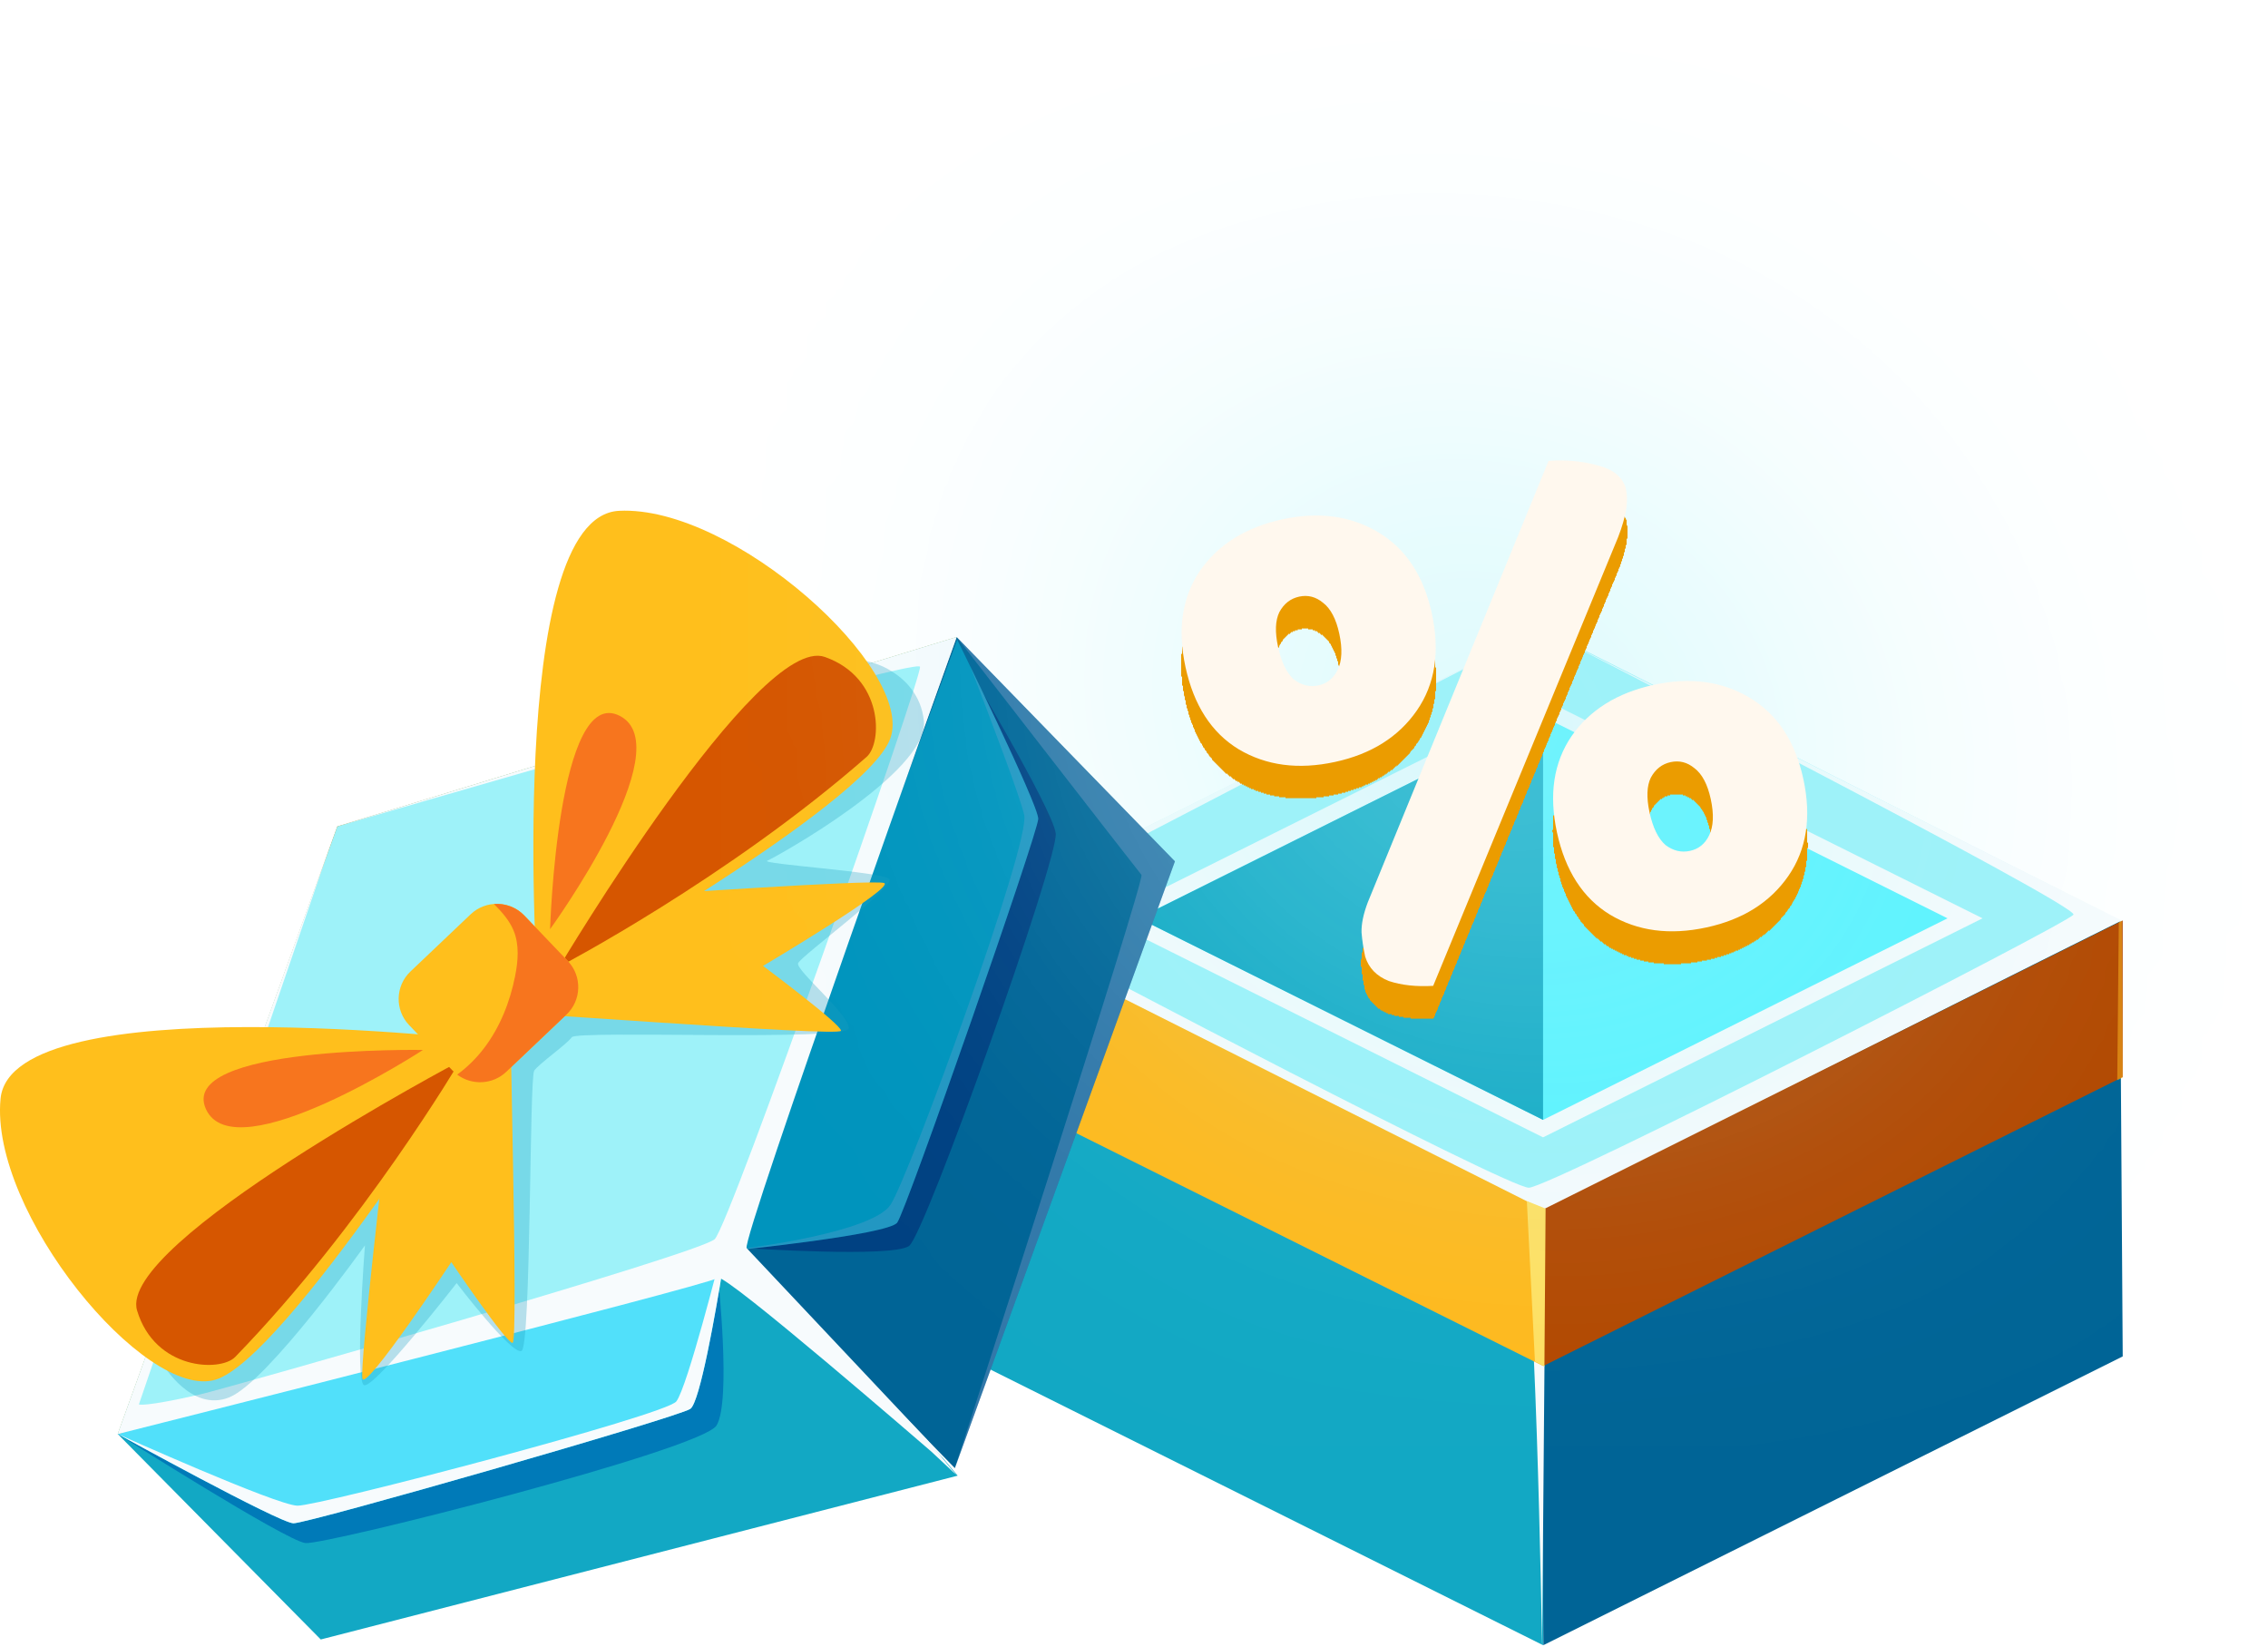
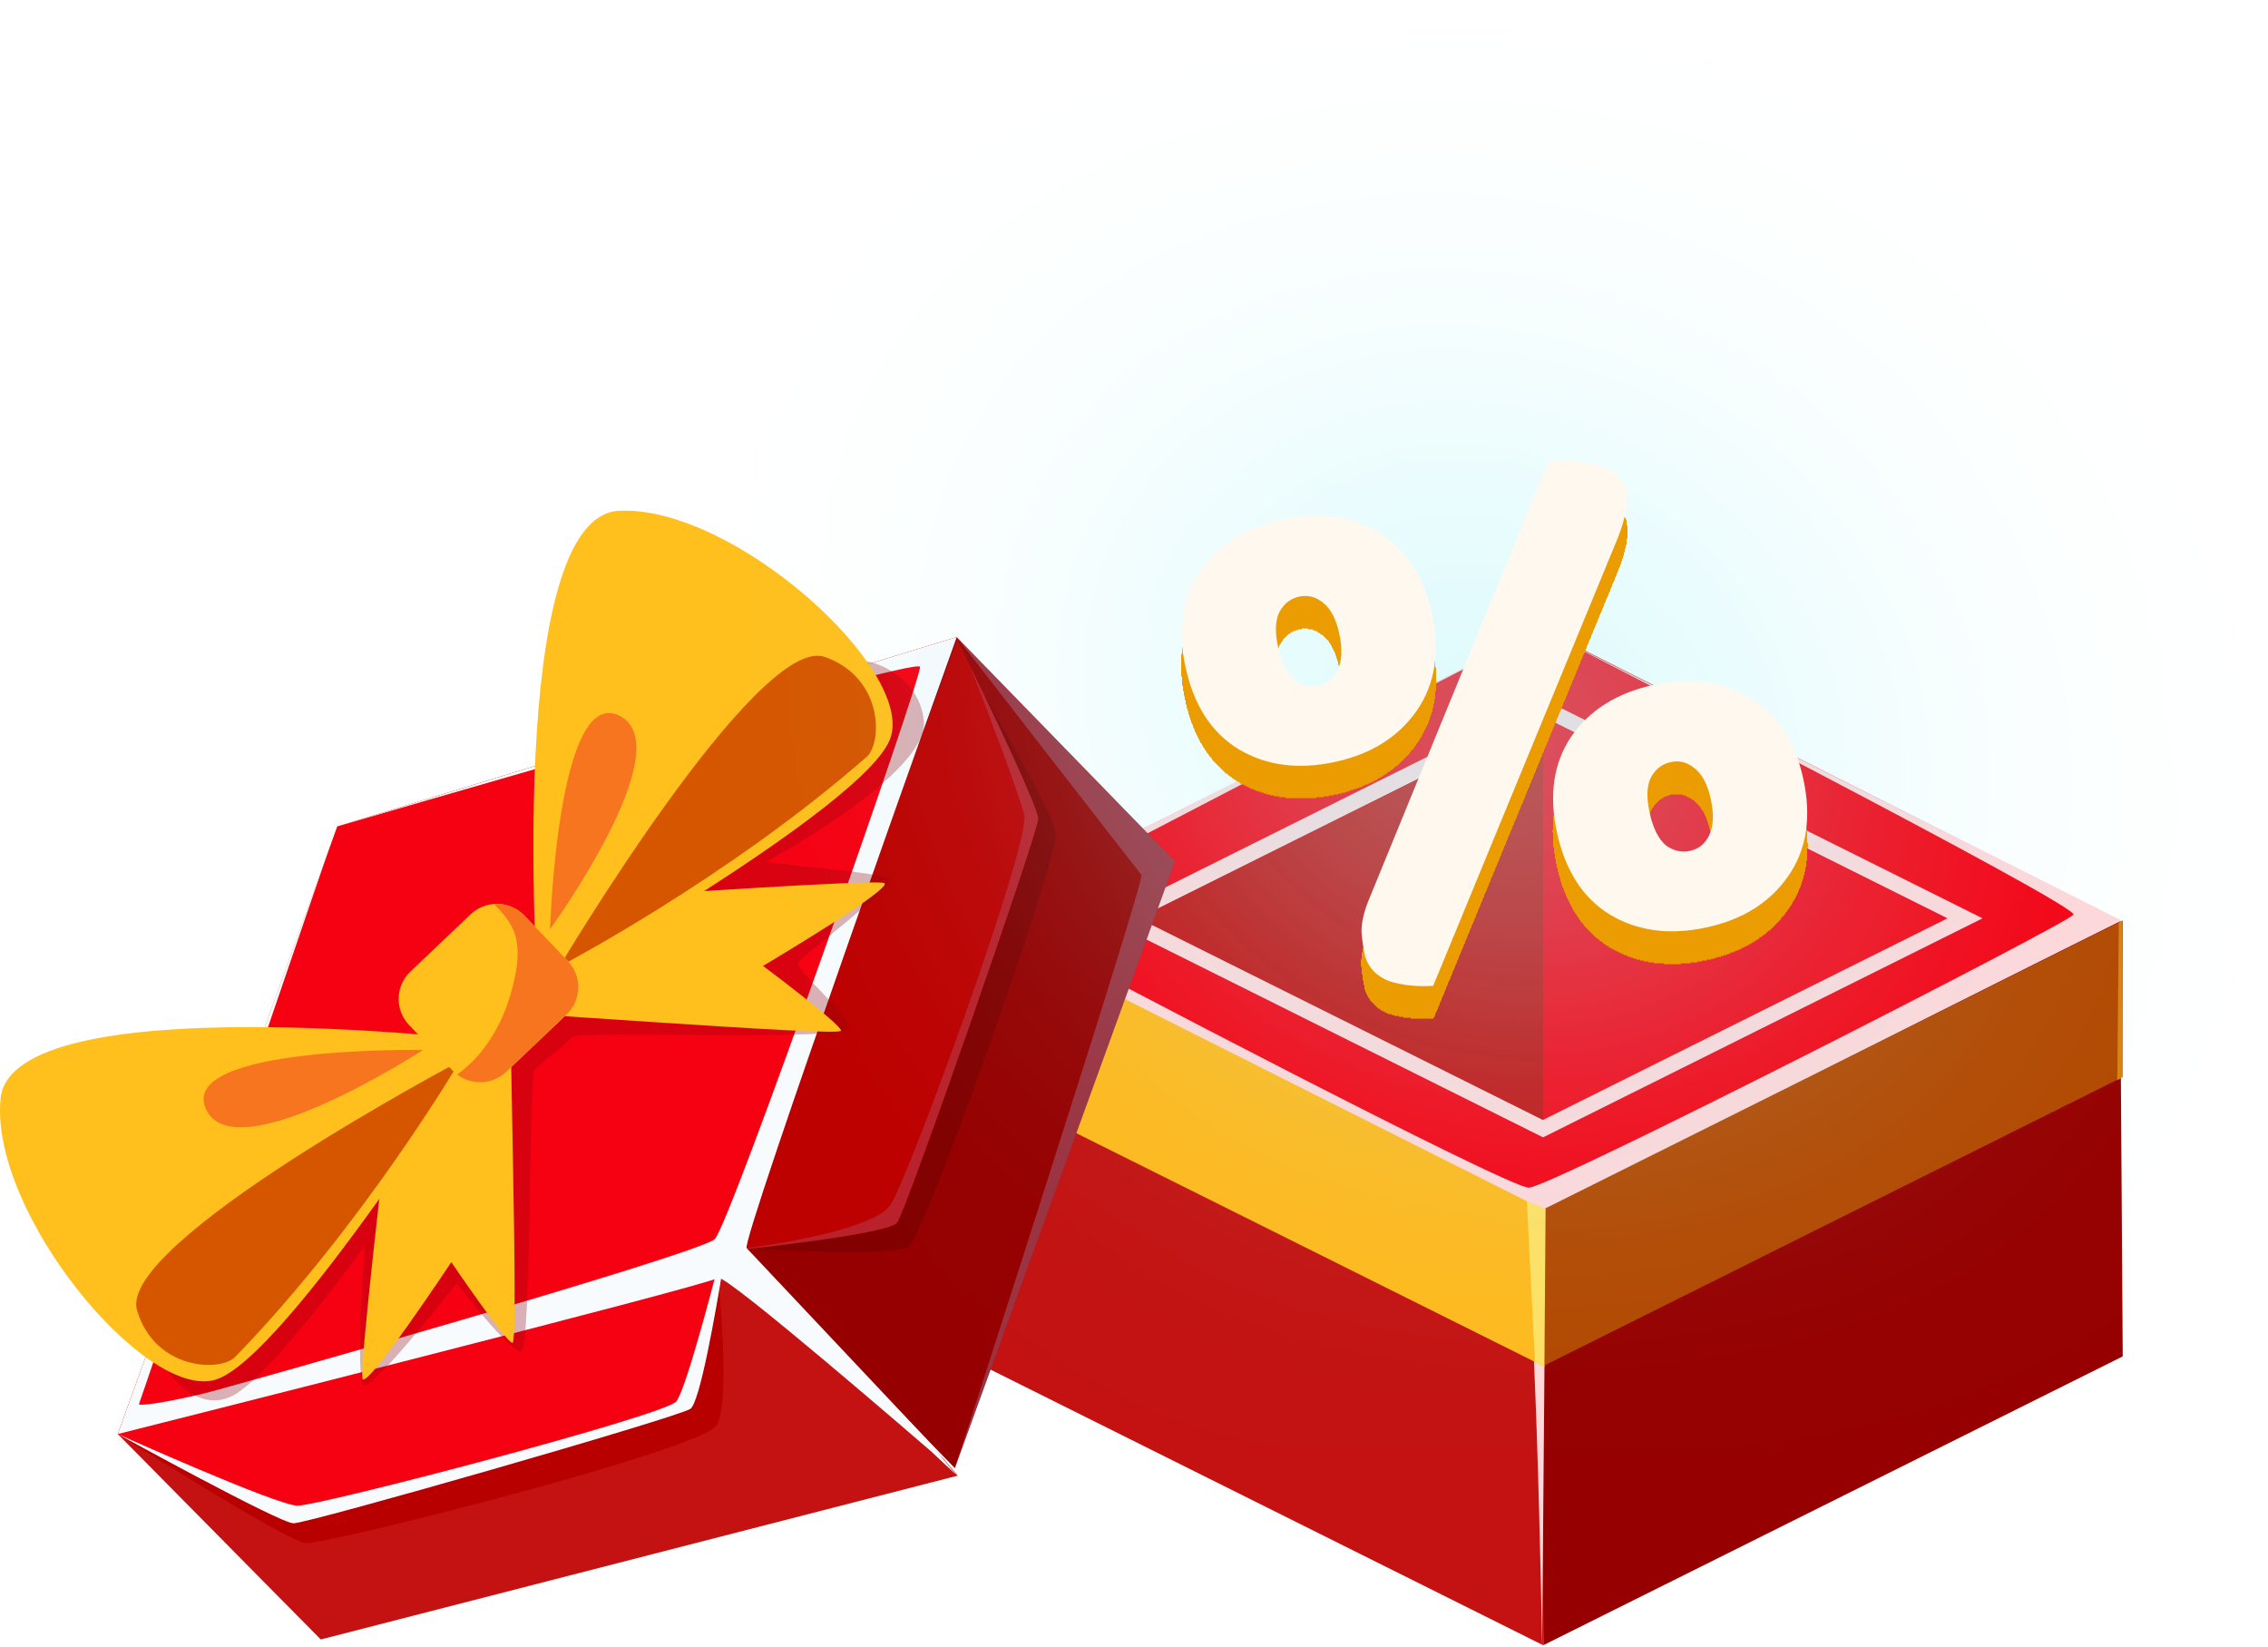
<svg xmlns="http://www.w3.org/2000/svg" width="281" height="204" viewBox="0 0 281 204" fill="none">
-   <path d="M119.714 113.913L119.403 167.992L191.184 203.781L191.496 149.701L119.714 113.913Z" fill="#12A8C4" />
-   <path d="M262.819 114.098L191.183 149.516L119.403 113.723L191.183 77.957L262.819 114.098Z" fill="#9EF2F9" />
-   <path d="M245.633 113.748L191.182 140.879L136.731 113.727L191.182 86.596L245.633 113.748Z" fill="#F7FBFD" />
-   <path opacity="0.985" d="M241.292 113.748L191.182 138.716L141.072 113.728L191.182 88.76L241.292 113.748Z" fill="#59F3FF" />
-   <path d="M262.644 114.098L263 168.012L191.218 203.781L190.95 149.518L262.644 114.098Z" fill="#006496" />
-   <path d="M123.606 112.867C123.606 112.867 123.754 113.519 129.991 117.209C132.891 118.925 186.776 147.116 189.415 147.116C192.055 147.116 256.142 114.422 256.896 113.295C257.65 112.168 190.954 77.957 190.954 77.957L262.871 114.02C262.871 114.02 191.513 149.519 191.513 150.646C191.513 151.774 191.064 203.999 191.064 203.999C191.064 203.999 190.207 151.107 188.322 150.731C186.437 150.356 119.407 113.737 119.407 113.737L188.355 79.218L123.606 112.867Z" fill="#F7FBFD" />
-   <path d="M119.416 113.728L119.403 133.407L191.184 169.196V149.802L119.416 113.728Z" fill="#FFB91D" />
-   <path d="M262.996 114.012V133.407L191.214 169.196V149.802L262.996 114.012Z" fill="#B34800" />
+   <path d="M119.714 113.912L119.403 167.991L191.185 203.78L191.496 149.701L119.714 113.912Z" fill="#C41212" />
+   <path d="M262.819 114.098L191.183 149.516L119.403 113.723L191.183 77.957L262.819 114.098Z" fill="#F60112" />
+   <path d="M245.633 113.748L191.182 140.879L136.731 113.727L191.182 86.596L245.633 113.748Z" fill="#FFD7D9" />
+   <path opacity="0.985" d="M241.292 113.748L191.182 138.716L141.072 113.728L191.182 88.76L241.292 113.748Z" fill="#F60112" />
+   <path d="M262.644 114.098L263 168.011L191.218 203.78L190.951 149.518L262.644 114.098Z" fill="#960000" />
+   <path d="M123.607 112.866C123.607 112.866 123.754 113.518 129.992 117.209C132.891 118.925 186.777 147.115 189.416 147.115C192.055 147.115 256.142 114.422 256.896 113.295C257.651 112.168 190.954 77.957 190.954 77.957L262.871 114.02C262.871 114.02 191.514 149.519 191.514 150.646C191.514 151.773 191.065 203.999 191.065 203.999C191.065 203.999 190.208 151.106 188.323 150.731C186.438 150.356 119.408 113.737 119.408 113.737L188.355 79.218L123.607 112.866Z" fill="#FFD7D9" />
+   <path d="M119.417 113.728L119.403 133.407L191.185 169.196V149.802L119.417 113.728Z" fill="#FFB91D" />
+   <path d="M262.997 114.012V133.407L191.215 169.196V149.802L262.997 114.012Z" fill="#B34800" />
  <path d="M189.173 148.774L190.176 168.645L191.35 169.252L191.496 149.701L189.173 148.774Z" fill="#FFE063" />
-   <path d="M120.113 114.085L120.537 133.957L119.403 133.407L119.416 113.728L120.113 114.085Z" fill="#FFE063" />
-   <path d="M191.182 88.76V138.716L141.072 113.728L191.182 88.76Z" fill="#12A8C4" />
-   <path opacity="0.5" d="M262.515 114.243L262.323 133.801L262.995 133.482L262.891 114.06L262.515 114.243Z" fill="#FFB91D" />
-   <path d="M116.852 180.637L91.324 154.165L14.591 177.627L39.743 203.074L118.651 182.783L116.852 180.637ZM40.206 203.115L40.032 202.933L40.206 203.115Z" fill="#12A8C4" />
-   <path d="M14.591 177.627C14.591 177.627 35.423 190.854 37.836 191.131C40.248 191.408 86.949 179.587 88.781 176.561C90.613 173.535 88.967 158.284 88.967 158.284L14.591 177.627Z" fill="#007AB8" />
-   <path d="M14.591 177.627C14.591 177.627 34.596 188.641 36.355 188.683C38.114 188.726 83.966 175.568 85.53 174.51C87.095 173.451 89.973 154.443 89.973 154.443L14.591 177.627Z" fill="#51E0FA" />
-   <path d="M118.527 78.906L91.324 154.165L14.591 177.627L41.794 102.367L118.527 78.906Z" fill="#BE8F27" />
-   <path d="M118.528 78.912L91.325 154.167L14.591 177.627L41.796 102.37L118.528 78.912Z" fill="#9EF2F9" />
-   <path d="M118.527 78.906L145.57 106.689L118.304 181.85L91.324 154.165L118.527 78.906Z" fill="#006496" />
-   <path d="M92.513 154.603C92.513 154.603 110.618 155.813 112.635 154.326C114.65 152.84 131.169 106.31 130.802 103.23C130.436 100.152 118.803 80.797 118.803 80.797L92.513 154.603Z" fill="#004182" />
-   <path d="M118.598 79.237C118.598 79.237 128.676 99.683 128.633 101.436C128.591 103.189 112.298 149.933 111.162 151.441C110.027 152.948 90.841 154.902 90.841 154.902L118.598 79.237Z" fill="#0094BD" />
-   <path d="M41.796 102.37C41.796 102.37 113.754 81.264 113.988 82.598C114.222 83.933 90.461 151.675 88.55 153.489C86.64 155.304 28.122 171.958 24.835 172.71C17.766 174.328 17.208 173.956 17.208 173.956L40.788 105.07L14.593 177.626C14.593 177.626 87.345 159.308 88.969 158.283C89.879 157.708 114.892 179.382 115.346 179.763C115.638 180.007 118.543 182.764 118.527 182.731C118.138 182.318 115.244 178.724 114.857 178.314C103.236 165.978 92.854 154.957 92.513 154.601C91.733 153.786 118.528 78.909 118.528 78.909L41.796 102.37Z" fill="#F7FBFD" />
-   <path d="M85.53 174.51C86.724 173.703 88.678 162.468 89.54 157.173L89.286 155.523C89.286 155.523 85.154 171.869 83.792 173.591C82.431 175.313 39.484 186.565 36.846 186.501C34.209 186.438 14.59 177.626 14.59 177.626C14.59 177.626 34.595 188.64 36.354 188.682C38.112 188.724 83.966 175.568 85.53 174.51Z" fill="#F7FBFD" />
-   <path opacity="0.2" d="M126.897 100.945C127.693 104.472 112.62 145.774 110.337 149.228C108.054 152.681 92.513 154.603 92.513 154.603L92.632 154.71C97.423 154.182 110.241 152.664 111.164 151.441C112.299 149.933 128.592 103.189 128.635 101.436C128.666 100.132 123.095 88.48 120.242 82.601C122.857 89.386 126.403 98.754 126.897 100.945Z" fill="#A8A7D7" />
-   <path opacity="0.5" d="M142.305 103.731L142.159 104.123L142.305 103.731Z" fill="#FFB91D" />
-   <path d="M20.14 168.916C20.14 168.916 23.672 175.014 28.427 173.074C33.183 171.134 45.214 154.26 45.214 154.26C45.214 154.26 43.93 170.95 45.092 171.565C46.254 172.18 56.579 158.931 56.579 158.931C56.579 158.931 63.427 167.896 64.617 167.338C65.808 166.78 65.579 133.477 66.188 132.612C66.797 131.747 70.241 129.335 70.85 128.47C71.459 127.605 104.977 128.992 105.162 127.384C105.349 125.774 98.567 120.185 98.882 119.312C99.198 118.44 111.031 109.775 110.171 108.874C109.309 107.974 94.028 107.022 95.069 106.606C96.109 106.191 115.051 95.644 114.467 89.321C113.883 83 106.286 80.764 104.78 82.196C103.274 83.627 78.684 108.709 78.684 108.709C78.684 108.709 56.115 129.292 55.369 129.713C54.624 130.136 25.866 157.171 25.414 157.6C24.963 158.03 20.14 168.916 20.14 168.916Z" fill="#1B9DBF" fill-opacity="0.3" />
-   <path d="M47.852 141.057C47.852 141.057 44.535 169.13 44.903 170.758C45.27 172.388 55.917 156.338 55.917 156.338C55.917 156.338 62.686 166.322 63.499 166.342C64.311 166.362 62.936 122.177 63.263 121.274C63.588 120.371 47.852 141.057 47.852 141.057Z" fill="#FFBF1C" />
+   <path d="M120.113 114.085L120.537 133.957L119.403 133.407L119.417 113.728L120.113 114.085Z" fill="#FFE063" />
+   <path d="M191.182 88.76V138.716L141.072 113.728L191.182 88.76Z" fill="#C41212" />
+   <path opacity="0.5" d="M262.515 114.243L262.324 133.801L262.995 133.482L262.892 114.06L262.515 114.243Z" fill="#FFB91D" />
+   <path d="M116.852 180.636L91.324 154.165L14.592 177.627L39.744 203.074L118.651 182.783L116.852 180.636ZM40.206 203.115L40.032 202.933L40.206 203.115Z" fill="#C41212" />
+   <path d="M14.592 177.627C14.592 177.627 35.423 190.854 37.836 191.131C40.249 191.407 86.949 179.587 88.781 176.561C90.614 173.535 88.968 158.284 88.968 158.284L14.592 177.627Z" fill="#B80000" />
+   <path d="M14.592 177.627C14.592 177.627 34.597 188.641 36.355 188.683C38.114 188.726 83.966 175.568 85.531 174.51C87.095 173.451 89.973 154.443 89.973 154.443L14.592 177.627Z" fill="#F60112" />
+   <path d="M118.527 78.906L91.324 154.165L14.592 177.627L41.795 102.367L118.527 78.906Z" fill="#BE8F27" />
+   <path d="M118.529 78.912L91.326 154.167L14.592 177.627L41.796 102.37L118.529 78.912Z" fill="#F60112" />
+   <path d="M118.527 78.906L145.57 106.689L118.305 181.85L91.324 154.165L118.527 78.906Z" fill="#960000" />
+   <path d="M92.514 154.603C92.514 154.603 110.619 155.813 112.635 154.326C114.65 152.84 131.169 106.31 130.802 103.23C130.436 100.152 118.804 80.797 118.804 80.797L92.514 154.603Z" fill="#820000" />
+   <path d="M118.598 79.237C118.598 79.237 128.676 99.683 128.633 101.436C128.591 103.189 112.298 149.933 111.163 151.441C110.027 152.948 90.841 154.902 90.841 154.902L118.598 79.237Z" fill="#BD0000" />
+   <path d="M41.796 102.37C41.796 102.37 113.754 81.264 113.988 82.598C114.222 83.933 90.461 151.675 88.55 153.489C86.64 155.304 28.122 171.958 24.835 172.709C17.766 174.328 17.208 173.956 17.208 173.956L40.788 105.07L14.593 177.626C14.593 177.626 87.345 159.308 88.969 158.283C89.879 157.708 114.892 179.382 115.346 179.763C115.638 180.007 118.543 182.764 118.527 182.731C118.138 182.318 115.244 178.724 114.857 178.314C103.236 165.978 92.854 154.957 92.513 154.601C91.733 153.786 118.528 78.909 118.528 78.909L41.796 102.37Z" fill="#F7FBFD" />
+   <path d="M85.53 174.51C86.724 173.703 88.679 162.469 89.54 157.173L89.287 155.523C89.287 155.523 85.154 171.869 83.792 173.591C82.431 175.313 39.484 186.565 36.847 186.501C34.209 186.438 14.59 177.626 14.59 177.626C14.59 177.626 34.595 188.64 36.354 188.682C38.112 188.724 83.966 175.568 85.53 174.51Z" fill="#F7FBFD" />
+   <path opacity="0.2" d="M126.897 100.945C127.693 104.472 112.62 145.774 110.337 149.228C108.055 152.681 92.514 154.602 92.514 154.602L92.632 154.71C97.423 154.182 110.241 152.664 111.164 151.441C112.3 149.933 128.592 103.189 128.635 101.436C128.666 100.132 123.095 88.479 120.242 82.601C122.857 89.386 126.403 98.754 126.897 100.945Z" fill="#A8A7D7" />
+   <path opacity="0.5" d="M142.306 103.731L142.159 104.123L142.306 103.731Z" fill="#FFB91D" />
+   <path d="M20.14 168.916C20.14 168.916 23.672 175.014 28.428 173.074C33.183 171.134 45.214 154.26 45.214 154.26C45.214 154.26 43.93 170.95 45.092 171.565C46.254 172.18 56.579 158.931 56.579 158.931C56.579 158.931 63.427 167.896 64.618 167.338C65.808 166.78 65.579 133.477 66.189 132.612C66.798 131.747 70.241 129.335 70.85 128.47C71.459 127.605 104.978 128.992 105.163 127.384C105.349 125.774 98.567 120.185 98.882 119.312C99.198 118.44 111.031 109.775 110.171 108.874C109.309 107.974 94.028 107.022 95.069 106.606C96.11 106.191 115.051 95.644 114.467 89.321C113.883 83 106.286 80.764 104.78 82.196C103.274 83.627 78.684 108.709 78.684 108.709C78.684 108.709 56.115 129.292 55.369 129.713C54.624 130.136 25.866 157.171 25.415 157.6C24.963 158.03 20.14 168.916 20.14 168.916Z" fill="#91000A" fill-opacity="0.3" />
+   <path d="M47.852 141.058C47.852 141.058 44.535 169.13 44.903 170.758C45.271 172.388 55.917 156.338 55.917 156.338C55.917 156.338 62.687 166.322 63.499 166.342C64.311 166.362 62.937 122.177 63.263 121.274C63.588 120.371 47.852 141.058 47.852 141.058Z" fill="#FFBF1C" />
  <path d="M79.613 110.88C79.613 110.88 107.902 108.924 109.516 109.368C111.131 109.812 94.538 119.643 94.538 119.643C94.538 119.643 104.219 126.862 104.199 127.671C104.179 128.48 59.971 124.993 59.05 125.274C58.13 125.556 79.613 110.88 79.613 110.88Z" fill="#FFBF1C" />
-   <path d="M60.181 128.904C60.181 128.904 1.456 122.02 0.07 136.077C-1.315 150.133 18.014 173.554 26.715 170.892C35.417 168.231 60.181 128.904 60.181 128.904Z" fill="#FFBF1C" />
-   <path d="M56.98 131.437C56.98 131.437 14.465 153.927 16.984 162.326C19.198 169.707 27.312 169.962 29.139 168.08C45.049 151.698 56.98 131.437 56.98 131.437Z" fill="#D65600" />
-   <path d="M52.404 130.055C52.404 130.055 21.912 129.52 25.52 137.389C29.107 145.216 52.404 130.055 52.404 130.055Z" fill="#F7751E" />
+   <path d="M60.181 128.904C60.181 128.904 1.456 122.02 0.07 136.076C-1.314 150.133 18.014 173.553 26.715 170.892C35.417 168.231 60.181 128.904 60.181 128.904Z" fill="#FFBF1C" />
+   <path d="M56.98 131.437C56.98 131.437 14.465 153.927 16.984 162.326C19.198 169.707 27.312 169.962 29.139 168.08C45.049 151.697 56.98 131.437 56.98 131.437Z" fill="#D65600" />
+   <path d="M52.404 130.055C52.404 130.055 21.913 129.52 25.52 137.389C29.107 145.215 52.404 130.055 52.404 130.055Z" fill="#F7751E" />
  <path d="M66.629 122.778C66.629 122.778 62.547 63.978 76.697 63.272C90.849 62.566 113.391 82.935 110.307 91.471C107.223 100.007 66.629 122.778 66.629 122.778Z" fill="#FFBF1C" />
-   <path d="M69.32 119.713C69.32 119.713 93.894 78.46 102.191 81.372C109.48 83.93 109.346 92.02 107.374 93.75C90.195 108.804 69.32 119.713 69.32 119.713Z" fill="#D65600" />
-   <path d="M68.155 115.09C68.155 115.09 69.082 84.706 76.794 88.674C84.463 92.621 68.155 115.09 68.155 115.09Z" fill="#F7751E" />
-   <path d="M70.351 119.038C72.136 120.905 72.065 123.887 70.191 125.666L62.72 132.764C60.848 134.543 57.856 134.472 56.071 132.604L50.685 126.971C48.9 125.105 48.972 122.123 50.845 120.343L58.316 113.246C60.188 111.466 63.18 111.537 64.965 113.405L70.351 119.038Z" fill="#FFBF1C" />
-   <path d="M61.198 111.973C62.175 112.959 63.115 114.002 63.638 115.278C64.358 117.038 64.193 119.029 63.823 120.895C63.189 124.089 61.967 127.198 59.998 129.797C59.049 131.051 57.914 132.174 56.645 133.107C58.447 134.462 61.036 134.365 62.721 132.764L70.192 125.666C72.064 123.887 72.136 120.905 70.352 119.038L64.966 113.405C63.956 112.35 62.56 111.869 61.198 111.973Z" fill="#F7751E" />
-   <path opacity="0.3" d="M145.57 106.689L118.528 78.912C118.528 78.912 140.938 107.806 141.425 108.367C141.911 108.928 118.304 181.85 118.304 181.85L145.57 106.689Z" fill="#A8A7D7" />
+   <path d="M69.32 119.713C69.32 119.713 93.894 78.46 102.191 81.371C109.48 83.93 109.346 92.02 107.374 93.75C90.195 108.804 69.32 119.713 69.32 119.713Z" fill="#D65600" />
+   <path d="M68.155 115.089C68.155 115.089 69.082 84.705 76.794 88.674C84.464 92.621 68.155 115.089 68.155 115.089Z" fill="#F7751E" />
+   <path d="M70.351 119.038C72.136 120.904 72.065 123.887 70.191 125.666L62.72 132.764C60.848 134.543 57.856 134.472 56.071 132.604L50.685 126.971C48.901 125.105 48.972 122.123 50.846 120.343L58.316 113.245C60.189 111.466 63.181 111.537 64.965 113.405L70.351 119.038Z" fill="#FFBF1C" />
+   <path d="M61.198 111.972C62.175 112.959 63.115 114.002 63.638 115.278C64.359 117.038 64.193 119.029 63.823 120.894C63.189 124.089 61.967 127.198 59.998 129.796C59.049 131.051 57.915 132.174 56.645 133.107C58.447 134.462 61.036 134.365 62.721 132.764L70.192 125.666C72.064 123.887 72.136 120.904 70.352 119.038L64.966 113.405C63.956 112.35 62.56 111.869 61.198 111.972Z" fill="#F7751E" />
+   <path opacity="0.3" d="M145.57 106.689L118.529 78.912C118.529 78.912 140.939 107.806 141.425 108.367C141.912 108.928 118.305 181.85 118.305 181.85L145.57 106.689Z" fill="#A8A7D7" />
  <g filter="url(#filter0_dd)">
-     <path d="M191.865 57.084C194.082 56.934 196.108 57.123 197.943 57.652C199.828 58.104 200.99 59.043 201.432 60.469C201.651 61.481 201.624 62.578 201.351 63.762C201.078 64.946 200.654 66.196 200.079 67.512L177.568 122.113C175.477 122.235 173.648 122.036 172.079 121.516C170.56 120.919 169.58 119.907 169.139 118.481C168.92 117.469 168.771 116.476 168.692 115.501C168.662 114.448 168.921 113.201 169.469 111.759L191.865 57.084ZM177.403 75.998C178.43 80.738 177.809 84.743 175.54 88.013C173.271 91.284 169.893 93.405 165.406 94.378C160.855 95.364 156.87 94.837 153.451 92.799C150.095 90.747 147.904 87.351 146.877 82.611C145.864 77.934 146.46 73.967 148.666 70.71C150.935 67.44 154.344 65.312 158.895 64.326C163.382 63.354 167.335 63.887 170.754 65.925C174.173 67.963 176.39 71.321 177.403 75.998ZM158.348 80.126C158.759 82.022 159.414 83.369 160.315 84.166C161.265 84.886 162.277 85.13 163.352 84.897C164.426 84.665 165.215 84.031 165.719 82.995C166.272 81.883 166.343 80.379 165.932 78.483C165.535 76.65 164.861 75.373 163.911 74.653C163.024 73.919 162.044 73.668 160.969 73.901C159.895 74.133 159.074 74.774 158.508 75.823C158.004 76.859 157.951 78.293 158.348 80.126ZM223.43 96.496C224.457 101.236 223.836 105.241 221.567 108.511C219.298 111.782 215.92 113.903 211.433 114.876C206.882 115.861 202.897 115.335 199.478 113.297C196.122 111.245 193.931 107.849 192.904 103.109C191.891 98.432 192.487 94.465 194.693 91.209C196.962 87.938 200.371 85.81 204.922 84.824C209.409 83.852 213.362 84.385 216.781 86.423C220.2 88.461 222.417 91.819 223.43 96.496ZM204.375 100.624C204.786 102.52 205.441 103.867 206.342 104.664C207.292 105.384 208.304 105.628 209.379 105.396C210.453 105.163 211.242 104.529 211.746 103.493C212.299 102.381 212.37 100.877 211.959 98.981C211.562 97.148 210.888 95.871 209.938 95.151C209.051 94.417 208.071 94.166 206.996 94.399C205.922 94.631 205.101 95.272 204.534 96.322C204.031 97.357 203.978 98.791 204.375 100.624Z" fill="#FFF8EE" />
+     <path d="M191.865 57.083C194.082 56.934 196.108 57.123 197.943 57.652C199.828 58.104 200.99 59.043 201.432 60.469C201.651 61.481 201.624 62.578 201.351 63.762C201.078 64.946 200.654 66.196 200.079 67.511L177.568 122.113C175.477 122.235 173.648 122.036 172.079 121.516C170.56 120.919 169.58 119.907 169.139 118.481C168.92 117.469 168.771 116.476 168.692 115.501C168.662 114.448 168.921 113.201 169.469 111.759L191.865 57.083ZM177.403 75.997C178.43 80.737 177.809 84.743 175.54 88.013C173.271 91.284 169.893 93.405 165.406 94.377C160.855 95.363 156.87 94.837 153.451 92.799C150.095 90.747 147.904 87.351 146.877 82.611C145.864 77.934 146.46 73.967 148.666 70.71C150.935 67.44 154.344 65.312 158.895 64.326C163.382 63.353 167.335 63.887 170.754 65.925C174.173 67.963 176.39 71.321 177.403 75.997ZM158.348 80.126C158.759 82.022 159.414 83.368 160.315 84.166C161.265 84.886 162.277 85.13 163.352 84.897C164.426 84.665 165.215 84.031 165.719 82.995C166.272 81.883 166.343 80.379 165.932 78.483C165.535 76.65 164.861 75.373 163.911 74.653C163.024 73.918 162.044 73.668 160.969 73.901C159.895 74.133 159.074 74.774 158.508 75.823C158.004 76.859 157.951 78.293 158.348 80.126ZM223.43 96.495C224.457 101.235 223.836 105.241 221.567 108.511C219.298 111.782 215.92 113.903 211.433 114.875C206.882 115.861 202.897 115.335 199.478 113.297C196.122 111.245 193.931 107.849 192.904 103.109C191.891 98.432 192.487 94.465 194.693 91.208C196.962 87.938 200.371 85.81 204.922 84.824C209.409 83.852 213.362 84.385 216.781 86.423C220.2 88.461 222.417 91.819 223.43 96.495ZM204.375 100.624C204.786 102.52 205.441 103.866 206.342 104.664C207.292 105.384 208.304 105.628 209.379 105.395C210.453 105.163 211.242 104.529 211.746 103.493C212.299 102.381 212.37 100.877 211.959 98.981C211.562 97.148 210.888 95.871 209.938 95.151C209.051 94.416 208.071 94.166 206.996 94.399C205.922 94.631 205.101 95.272 204.534 96.321C204.031 97.357 203.978 98.791 204.375 100.624Z" fill="#FFF8EE" />
  </g>
  <defs>
-     <filter id="filter0_dd" x="89.399" y="0.034" width="191.511" height="179.114" filterUnits="userSpaceOnUse" color-interpolation-filters="sRGB">
+     <filter id="filter0_dd" x="89.398" y="0.034" width="191.511" height="179.114" filterUnits="userSpaceOnUse" color-interpolation-filters="sRGB">
      <feFlood flood-opacity="0" result="BackgroundImageFix" />
      <feColorMatrix in="SourceAlpha" type="matrix" values="0 0 0 0 0 0 0 0 0 0 0 0 0 0 0 0 0 0 127 0" />
      <feOffset />
      <feGaussianBlur stdDeviation="28.5" />
      <feColorMatrix type="matrix" values="0 0 0 0 0.62 0 0 0 0 0.949 0 0 0 0 0.976 0 0 0 1 0" />
      <feBlend mode="normal" in2="BackgroundImageFix" result="effect1_dropShadow" />
      <feColorMatrix in="SourceAlpha" type="matrix" values="0 0 0 0 0 0 0 0 0 0 0 0 0 0 0 0 0 0 127 0" />
      <feOffset dy="4" />
      <feColorMatrix type="matrix" values="0 0 0 0 0.922 0 0 0 0 0.612 0 0 0 0 0 0 0 0 1 0" />
      <feBlend mode="normal" in2="effect1_dropShadow" result="effect2_dropShadow" />
      <feBlend mode="normal" in="SourceGraphic" in2="effect2_dropShadow" result="shape" />
    </filter>
  </defs>
</svg>
